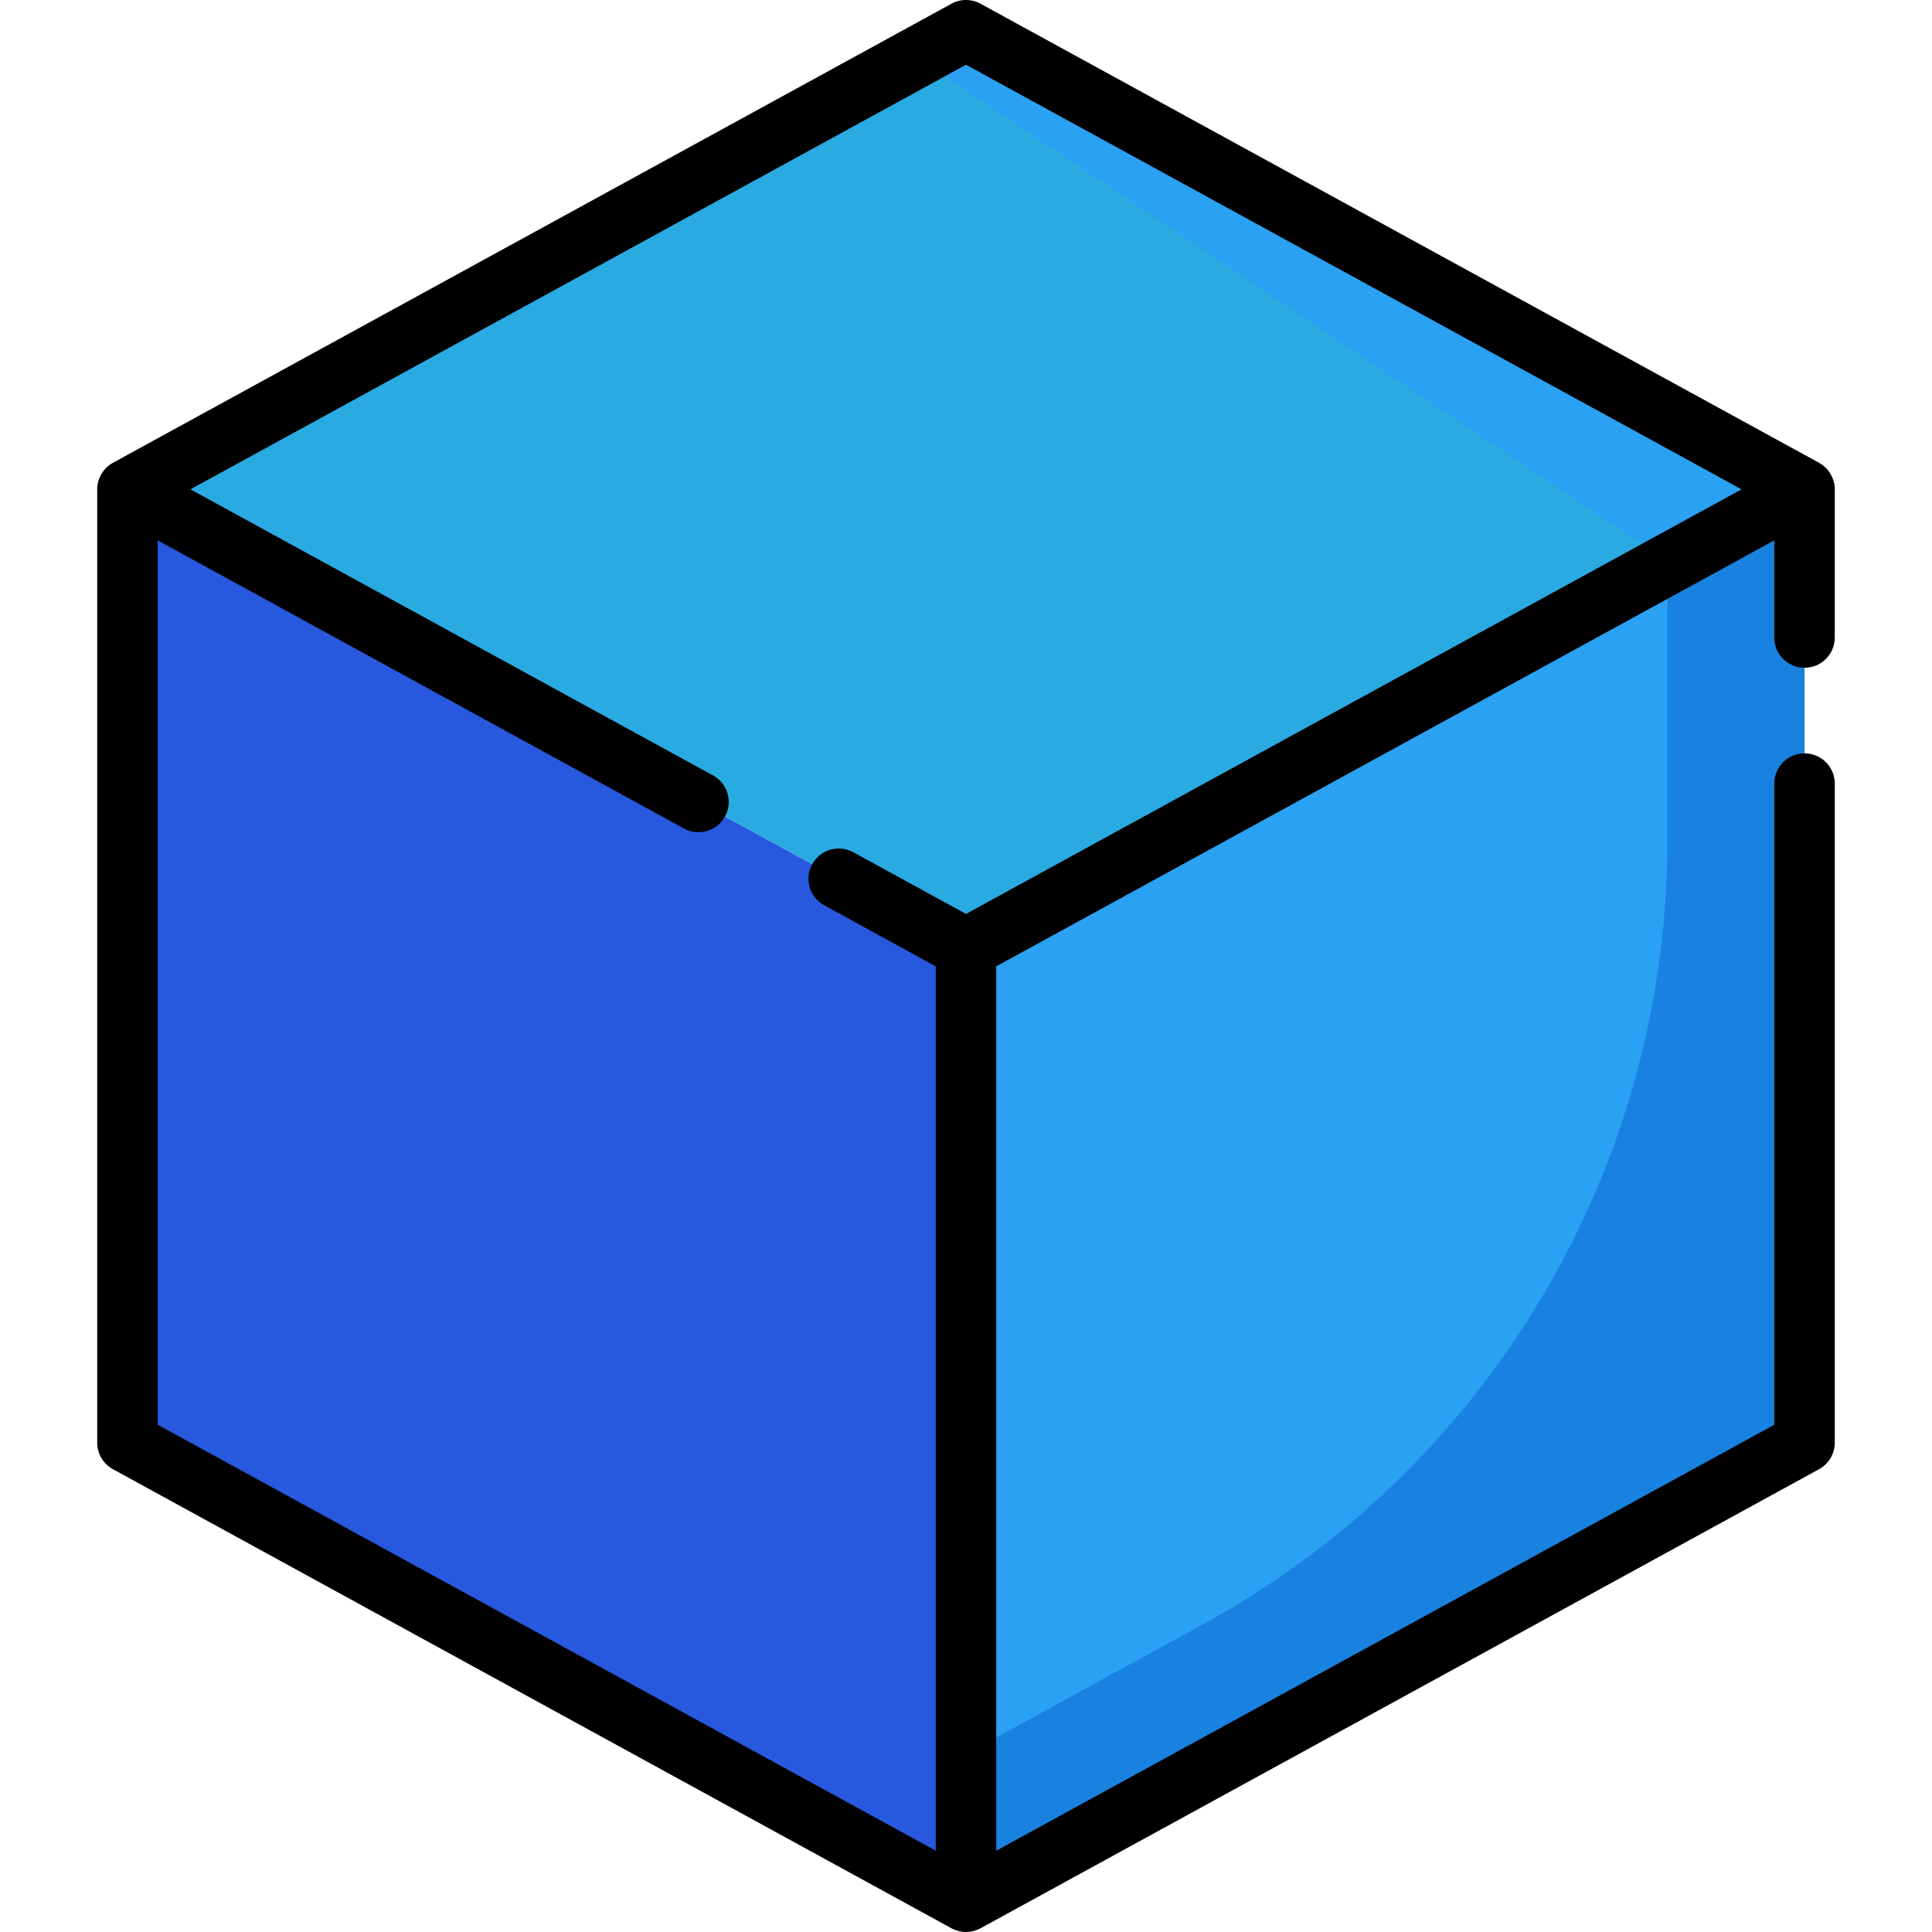
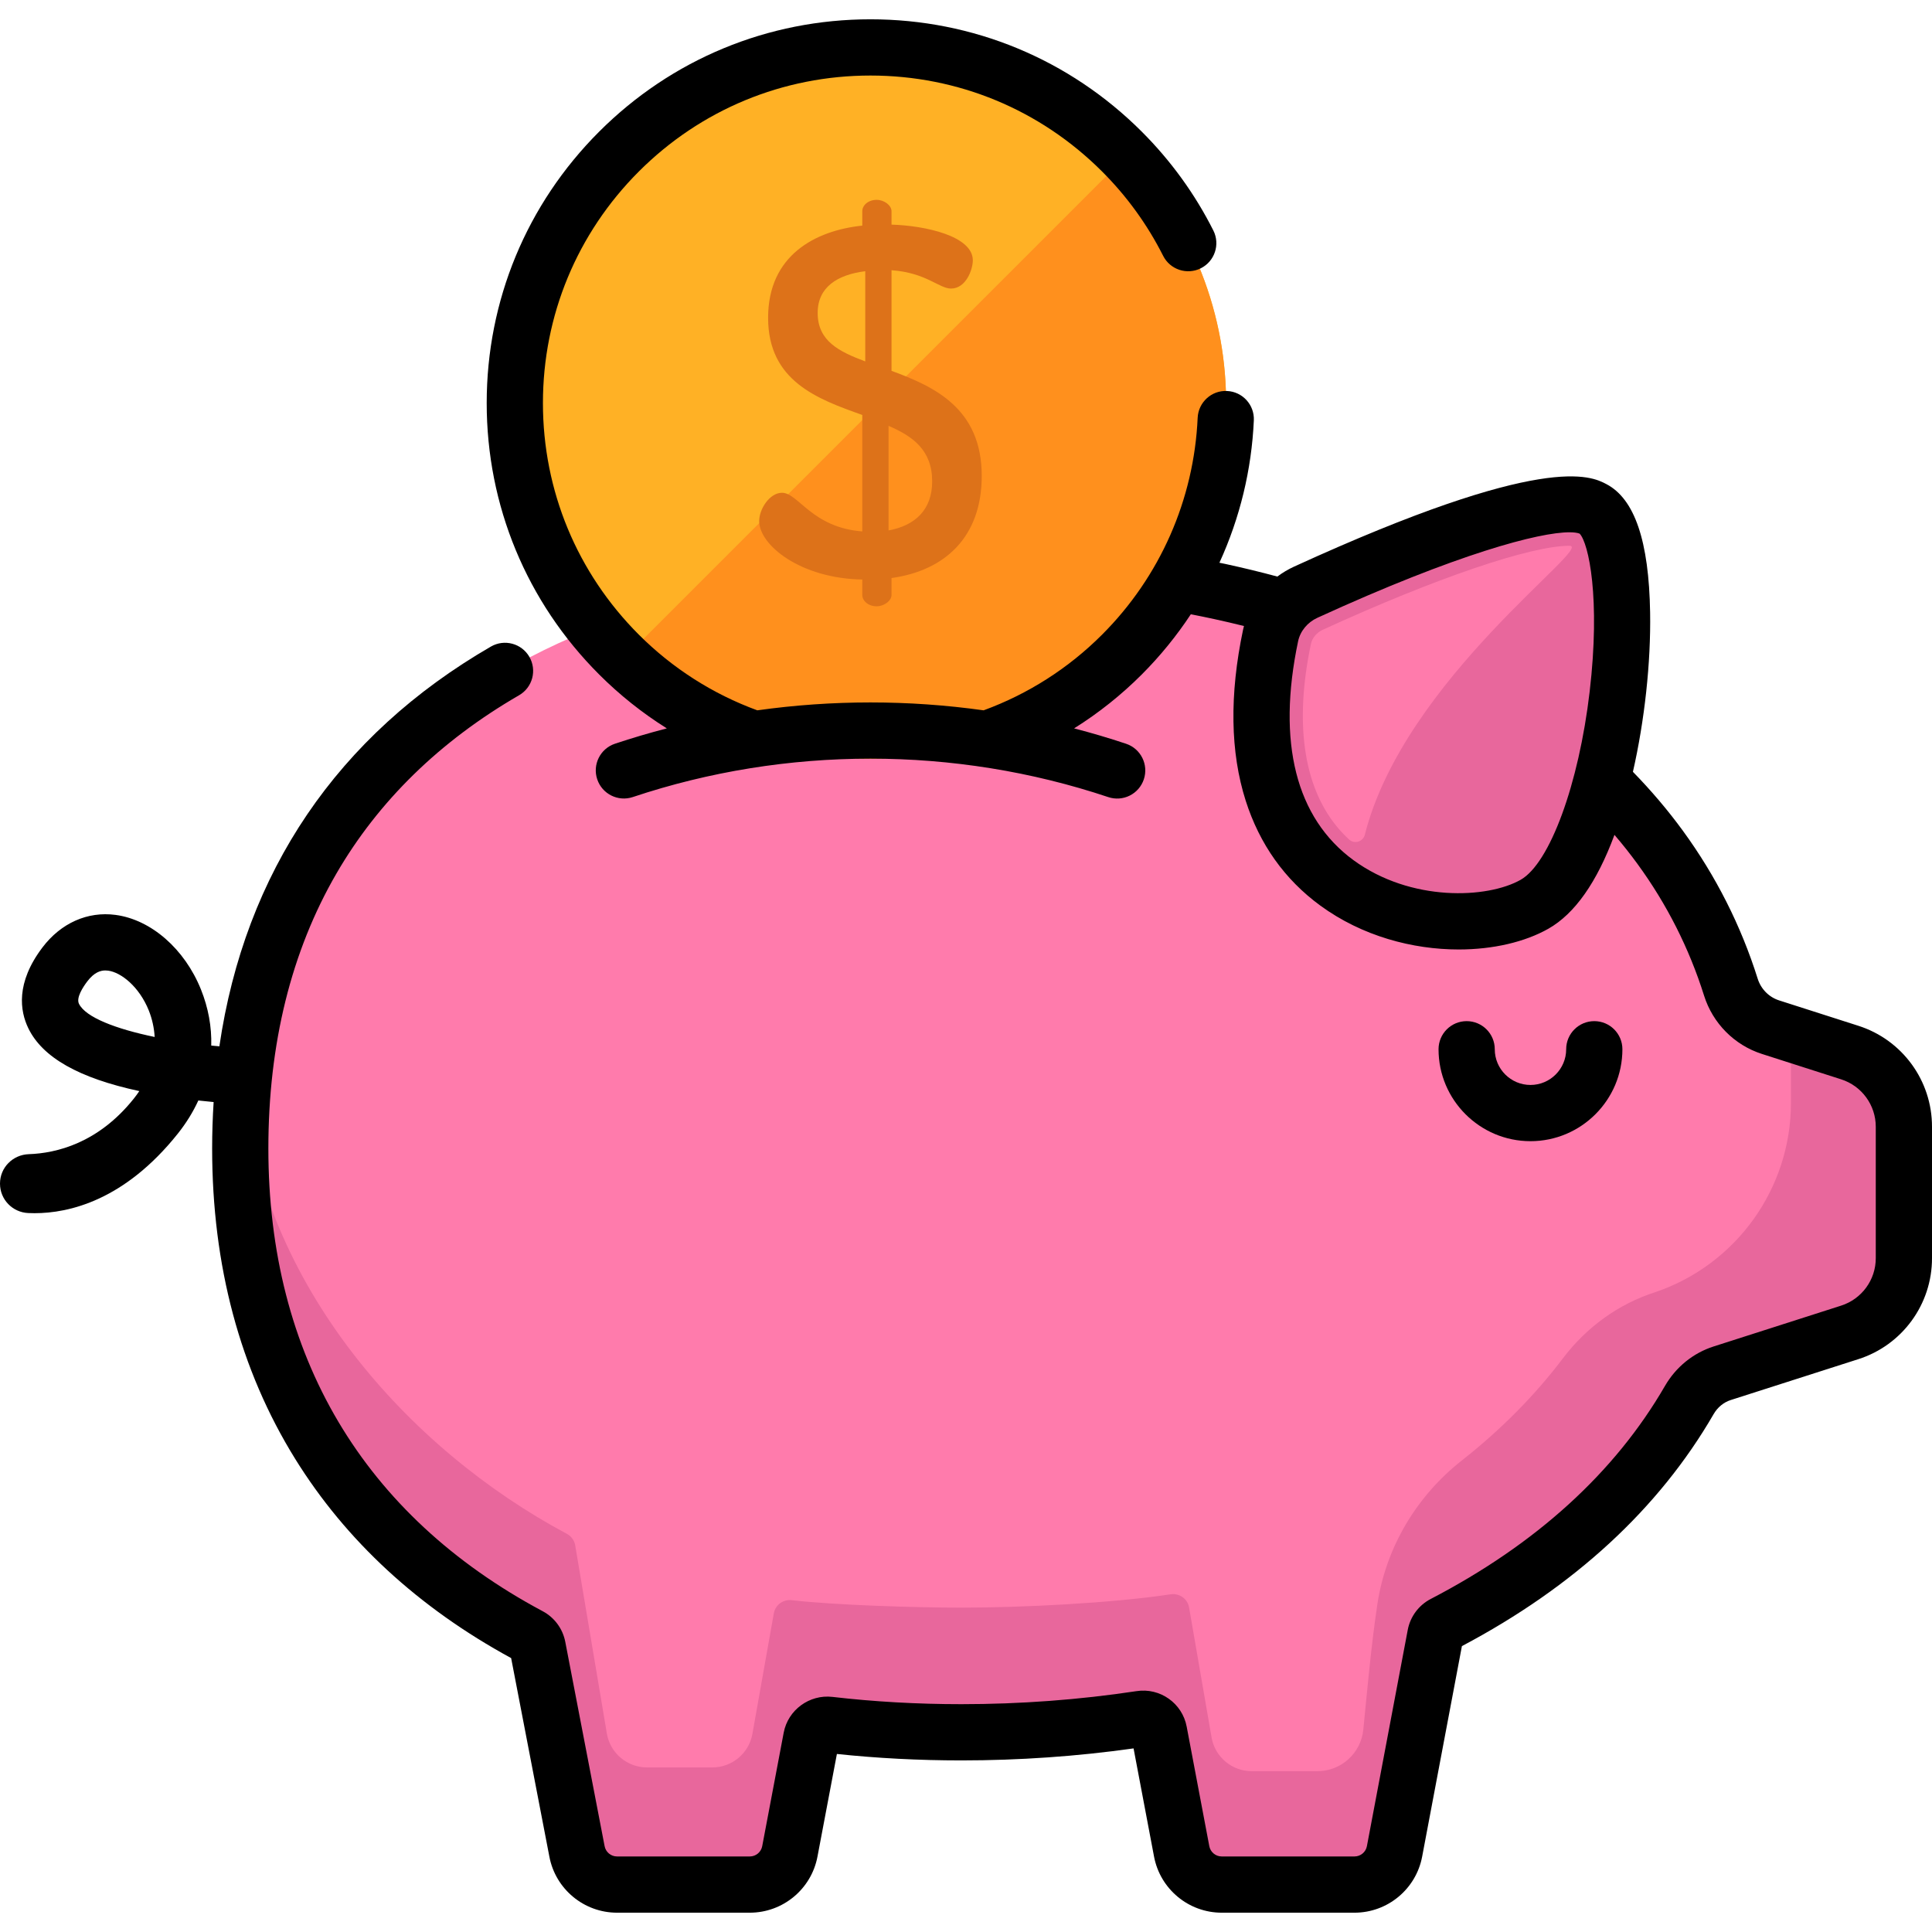
<svg xmlns="http://www.w3.org/2000/svg" version="1.1" width="512" height="512" x="0" y="0" viewBox="0 0 512 512" style="enable-background:new 0 0 512 512" xml:space="preserve" class="">
  <g>
-     <path d="M255.999 503.983 33.779 382.322V129.678l222.22 121.661z" style="" fill="#2858dd" data-original="#2858dd" class="" />
-     <path d="m255.999 503.983 222.22-121.661V129.678l-222.22 121.661z" style="" fill="#2aa1f2" data-original="#2aa1f2" class="" />
-     <path d="M441.876 149.575v73.196c0 86.516-47.186 166.144-123.073 207.691l-62.804 34.384v39.137l222.22-121.661V129.678l-36.343 19.897z" style="" fill="#1982e0" data-original="#1982e0" class="" />
-     <path d="M478.219 129.678 255.999 8.017 33.779 129.678l172.011 94.173 50.209 27.488z" style="" fill="#29abe2" data-original="#29abe2" class="" />
-     <path d="m442.539 149.212 35.68-19.534L255.999 8.017l-13.113 7.179z" style="" fill="#2aa1f2" data-original="#2aa1f2" class="" />
-     <path d="M478.219 176.967a8.017 8.017 0 0 0 8.017-8.017v-39.21c.02-2.917-1.611-5.692-4.167-7.094L259.849.985a8.016 8.016 0 0 0-7.699 0L29.93 122.646c-2.557 1.399-4.187 4.179-4.167 7.094v252.582a8.018 8.018 0 0 0 4.167 7.032l222.22 121.661c.138.076.283.132.424.199.134.063.265.132.402.188.195.079.393.141.592.204.132.042.261.092.394.127.223.059.449.097.675.136.112.019.223.049.337.063.341.044.683.068 1.026.068s.685-.024 1.026-.068c.113-.015.224-.044.337-.063.226-.039.452-.077.675-.136.133-.035.262-.085.394-.127.199-.063.397-.125.592-.204.137-.056.268-.124.402-.188.141-.067.286-.123.424-.199l222.22-121.661a8.018 8.018 0 0 0 4.167-7.032V207.656a8.017 8.017 0 0 0-16.034 0v169.915L264.016 490.455V256.09l206.186-112.883v25.744a8.016 8.016 0 0 0 8.017 8.016zm-436.423-33.76 139.572 76.413a8.018 8.018 0 0 0 7.7-14.064L50.473 129.678 255.999 17.156l205.526 112.522L255.999 242.2l-29.987-16.417a8.018 8.018 0 0 0-7.7 14.064l29.67 16.244v234.365L41.796 377.572V143.207z" fill="#000000" data-original="#000000" class="" />
+     <path d="m490.171 278.926-20.972-6.717c-5.018-1.607-8.916-5.57-10.497-10.596-24.133-76.742-113.748-111.985-203.951-111.985-105.532 0-191.083 48.225-191.083 154.722 0 61.378 30.104 104.368 76.615 129.197a4.292 4.292 0 0 1 2.204 2.969l10.42 54.124a10.798 10.798 0 0 0 10.61 8.79h35.187c5.189 0 9.645-3.691 10.61-8.79l5.696-30.091c.42-2.22 2.489-3.716 4.733-3.455 11.349 1.318 23.049 1.979 35.007 1.979 15.983 0 31.946-1.18 47.532-3.536 2.29-.346 4.449 1.16 4.88 3.436l5.994 31.668a10.798 10.798 0 0 0 10.61 8.79h35.187c5.189 0 9.645-3.691 10.61-8.79l10.823-57.305a4.287 4.287 0 0 1 2.245-3.004c27.621-14.361 50.472-34.118 65.046-59.306 1.942-3.357 5.013-5.914 8.707-7.097l33.788-10.823a20.689 20.689 0 0 0 14.378-19.702v-34.776a20.69 20.69 0 0 0-14.379-19.702z" style="" fill="#ff7bac" data-original="#ff7bac" class="" />
+     <path d="M501.914 288.556a20.73 20.73 0 0 0-3.348-4.474c-.028-.028-.053-.06-.082-.088a20.648 20.648 0 0 0-8.313-5.068l-15.547-4.98v18.289c0 22.721-14.477 42.917-35.995 50.215-9.785 3.134-18.245 9.334-24.444 17.528-7.59 10.034-16.61 19.05-26.776 27.053-11.984 9.434-20.068 22.934-22.378 38.009-1.647 10.75-2.924 25.201-3.737 33.329a12.225 12.225 0 0 1-12.164 11.012h-17.416a10.798 10.798 0 0 1-10.61-8.79l-5.994-34.649c-.431-2.276-2.589-3.782-4.879-3.436-15.585 2.355-39.497 3.536-55.48 3.536-11.958 0-33.593-.661-44.942-1.979-2.244-.261-4.313 1.235-4.734 3.456l-5.696 32.078a10.798 10.798 0 0 1-10.61 8.79h-17.304a10.798 10.798 0 0 1-10.61-8.79l-8.433-50.15a4.29 4.29 0 0 0-2.203-2.969c-42.265-22.562-80.911-66.086-85.803-118.811v.003a194.68 194.68 0 0 0-.309 3.91l-.005.078-.025.389c-.078 1.18-.146 2.367-.202 3.561-.023.496-.039.997-.057 1.495-.035.911-.071 1.821-.094 2.741a197.348 197.348 0 0 0-.057 4.506c0 7.672.47 15.057 1.384 22.155 1.12 8.696 2.912 16.957 5.315 24.793.131.428.268.853.403 1.279.334 1.054.681 2.104 1.04 3.149.143.417.285.835.431 1.25.988 2.79 2.058 5.522 3.206 8.197.122.284.243.568.367.851a132.575 132.575 0 0 0 1.751 3.844c.1.21.204.417.304.626a140.496 140.496 0 0 0 1.737 3.473c.102.197.202.396.305.593a130.227 130.227 0 0 0 2.451 4.444 131.128 131.128 0 0 0 7.175 11.123c.245.341.495.679.744 1.017.623.849 1.256 1.69 1.898 2.523.253.328.504.657.76.983a134.51 134.51 0 0 0 2.652 3.277l.025.03a137.07 137.07 0 0 0 2.767 3.184c.284.318.573.632.86.947.7.769 1.409 1.529 2.127 2.282.29.304.578.609.87.91a140.95 140.95 0 0 0 2.992 2.998l.007.007a139.153 139.153 0 0 0 3.453 3.234c2.341 2.12 4.759 4.169 7.251 6.147s5.059 3.885 7.696 5.72c1.319.918 2.655 1.818 4.009 2.701 1.219.794 2.456 1.57 3.702 2.335.358.22.72.437 1.081.654.942.568 1.889 1.128 2.841 1.678.377.218.753.437 1.133.652 1.282.727 2.572 1.444 3.88 2.143a4.4 4.4 0 0 1 .792.542c.217.187.407.4.581.624.052.066.097.136.144.206.12.173.225.355.318.545.037.076.076.149.109.228a4.3 4.3 0 0 1 .259.825l10.42 54.124a10.87 10.87 0 0 0 .893 2.704 10.927 10.927 0 0 0 .95 1.594c.181.251.372.493.572.727.227.265.47.514.721.755.079.076.163.147.245.221a10.459 10.459 0 0 0 1.456 1.105c.093.059.184.121.279.177.299.177.605.344.921.492l.014.006c.316.147.642.276.973.392.105.037.212.067.318.101a10.285 10.285 0 0 0 1.83.409c.113.015.225.034.339.045.361.037.725.06 1.094.061h35.192a10.757 10.757 0 0 0 6.159-1.929 10.81 10.81 0 0 0 3.116-3.337 10.785 10.785 0 0 0 1.335-3.524l5.696-30.091v-.001c.047-.25.122-.488.209-.718.026-.069.056-.133.086-.2.073-.165.154-.324.246-.477.036-.061.071-.122.11-.181.133-.198.276-.388.438-.559a4.303 4.303 0 0 1 1.595-1.046 4.16 4.16 0 0 1 .615-.189c.114-.026.231-.042.348-.059.113-.015.224-.035.339-.041a4.16 4.16 0 0 1 .747.016 282.296 282.296 0 0 0 7.143.731c1.91.174 3.826.336 5.754.473l.028.002a305.785 305.785 0 0 0 7.283.423c1.953.091 3.912.172 5.881.227a325.202 325.202 0 0 0 20.897-.097 311.23 311.23 0 0 0 6.119-.286c.207-.012.414-.028.621-.04 1.851-.108 3.7-.227 5.546-.367l.129-.011c4.048-.308 8.083-.692 12.099-1.152l.037-.004c1.837-.211 3.669-.436 5.498-.677.884-.117 1.764-.249 2.645-.374.97-.137 1.942-.265 2.909-.412 1.96-.297 3.81.806 4.556 2.563.01.023.025.043.034.066.104.258.185.53.239.814l2.997 15.834 2.997 15.834a10.798 10.798 0 0 0 10.61 8.79h35.192c.369 0 .733-.024 1.094-.061.114-.012.226-.03.339-.045a10.784 10.784 0 0 0 1.112-.206c.243-.059.481-.127.718-.203.106-.034.213-.064.317-.101.333-.117.66-.246.978-.394l.005-.002c.318-.148.625-.316.926-.494.095-.056.186-.118.279-.177a10.41 10.41 0 0 0 1.456-1.106c.081-.073.165-.144.244-.22.251-.241.494-.491.721-.755.089-.103.169-.215.254-.322.298-.375.579-.764.827-1.179a10.715 10.715 0 0 0 1.335-3.524l2.372-12.557 2.465-13.05 1.546-8.184 4.441-23.514.398-2.109 1.752-.868c.028.009.045.005.059-.003.013-.007.023-.017.036-.024.844-.439 1.669-.899 2.504-1.347.873-.47 1.756-.929 2.62-1.41.748-.417 1.478-.853 2.219-1.278.932-.535 1.872-1.06 2.791-1.607.757-.451 1.494-.922 2.242-1.381.882-.542 1.773-1.075 2.643-1.629.78-.497 1.539-1.015 2.309-1.522.817-.538 1.645-1.067 2.451-1.616.761-.519 1.5-1.059 2.251-1.588.792-.558 1.595-1.107 2.374-1.676.727-.531 1.432-1.082 2.148-1.623.781-.589 1.573-1.169 2.342-1.77.695-.544 1.368-1.108 2.052-1.661.765-.618 1.541-1.227 2.293-1.857.692-.58 1.359-1.18 2.039-1.77.72-.625 1.452-1.24 2.159-1.876.66-.594 1.294-1.207 1.942-1.811.702-.654 1.416-1.298 2.104-1.963.628-.608 1.231-1.236 1.848-1.853.681-.682 1.373-1.353 2.039-2.047.606-.631 1.186-1.283 1.78-1.924.649-.7 1.31-1.391 1.943-2.103.578-.65 1.129-1.32 1.694-1.979.621-.725 1.255-1.439 1.86-2.175.551-.669 1.073-1.359 1.611-2.039.591-.747 1.195-1.484 1.77-2.243.528-.697 1.028-1.415 1.543-2.122.554-.761 1.121-1.513 1.659-2.286.503-.723.976-1.466 1.464-2.199.519-.779 1.052-1.548 1.554-2.338.624-.981 1.194-1.998 1.818-2.978.37-.582.717-1.177 1.063-1.773 1.9-3.271 4.898-5.763 8.502-6.917l.122-.039h.001l17.238-5.521 16.551-5.301a20.688 20.688 0 0 0 14.377-19.702v-34.783a20.622 20.622 0 0 0-2.637-10.072zM336.717 168.411c1.07-5.08 4.584-9.304 9.304-11.464 18.136-8.301 64.344-28.278 76.222-22.055 14.876 7.792 7.084 91.91-15.584 104.749-21.895 12.4-85.425 2.249-69.942-71.23z" style="" fill="#e8679c" data-original="#e8679c" class="" />
+     <circle cx="230.68" cy="106.818" r="94.25" style="" fill="#ffb125" data-original="#ffb125" class="" />
+     <path d="M415.936 144.637c-10.344 0-35.391 8.524-65.367 22.246-1.637.749-2.818 2.163-3.159 3.78-4.368 20.732-2.032 37.418 6.758 48.252a33.605 33.605 0 0 0 3.369 3.574c1.414 1.299 3.693.571 4.163-1.29 10.419-41.259 60.977-76.562 54.236-76.562z" style="" fill="#ff7bac" data-original="#ff7bac" class="" />
+     <path d="M298.48 41.354 165.22 174.615c36.892 35.643 95.69 35.262 132.106-1.154s36.797-95.215 1.154-132.107z" style="" fill="#ff901d" data-original="#ff901d" class="" />
+     <path d="M228.513 153.579c-16.288-.263-27.322-9.064-27.322-15.5 0-3.153 2.758-7.488 6.042-7.488 4.335 0 7.881 9.195 21.28 10.246v-30.869c-11.822-4.203-24.958-8.932-24.958-25.746 0-16.551 12.479-23.119 24.958-24.433V55.98c0-1.576 1.576-3.021 3.81-3.021 1.97 0 3.941 1.445 3.941 3.021v3.547c8.932.263 21.543 3.021 21.543 9.458 0 2.496-1.839 7.487-5.78 7.487-3.152 0-6.568-4.203-15.763-4.86v26.665c11.428 4.203 23.907 9.983 23.907 27.848 0 16.157-9.72 25.089-23.907 27.06v4.466c0 1.576-1.97 3.021-3.941 3.021-2.233 0-3.81-1.445-3.81-3.021v-4.072zm.789-57.798V71.875c-7.356.919-12.61 4.203-12.61 11.034-.001 7.487 5.647 10.245 12.61 12.872zm6.173 17.077v27.716c7.093-1.314 11.559-5.517 11.559-13.005.001-8.275-5.122-11.953-11.559-14.711z" style="" fill="#dd7219" data-original="#dd7219" class="" />
+     <path d="M429.954 278.063a7.451 7.451 0 0 0-14.902 0c0 5.217-4.244 9.461-9.461 9.461-5.216 0-9.461-4.244-9.461-9.461a7.451 7.451 0 0 0-14.902 0c0 13.434 10.93 24.363 24.363 24.363s24.363-10.93 24.363-24.363z" fill="#000000" data-original="#000000" class="" />
+     <path d="m492.444 271.83-20.972-6.718c-2.686-.861-4.803-3.005-5.662-5.736-4.42-14.053-11.09-27.246-19.825-39.214-3.981-5.455-8.408-10.664-13.244-15.623v.001c3.094-13.573 4.776-28.934 4.557-42.206-.312-18.985-4.106-30.12-11.598-34.044-4.035-2.116-16.315-8.544-82.782 21.882a24.184 24.184 0 0 0-4.405 2.623 289.039 289.039 0 0 0-13.669-3.318c-.555-.121-1.127-.228-1.686-.346a101.505 101.505 0 0 0 9.122-37.737 7.45 7.45 0 0 0-7.111-7.777c-4.101-.204-7.594 2.998-7.777 7.11-.971 21.691-9.969 42.1-25.335 57.467a86.266 86.266 0 0 1-31.388 20.05 216.081 216.081 0 0 0-59.976 0 86.257 86.257 0 0 1-31.388-20.05c-16.394-16.394-25.423-38.191-25.423-61.376 0-23.186 9.029-44.982 25.423-61.376 16.394-16.395 38.192-25.424 61.376-25.424s44.982 9.029 61.376 25.424a86.76 86.76 0 0 1 16.181 22.343 7.45 7.45 0 0 0 10.007 3.304 7.45 7.45 0 0 0 3.304-10.006c-4.863-9.659-11.24-18.466-18.953-26.18-19.209-19.209-44.749-29.788-71.914-29.788s-52.705 10.579-71.914 29.788c-19.209 19.21-29.788 44.749-29.788 71.914s10.579 52.705 29.788 71.914a101.645 101.645 0 0 0 17.945 14.298l.006-.001a210.24 210.24 0 0 0-13.778 4.076 7.452 7.452 0 0 0 4.725 14.135c40.636-13.585 85.396-13.585 126.032 0a7.442 7.442 0 0 0 9.429-4.705 7.452 7.452 0 0 0-4.704-9.43 209.627 209.627 0 0 0-13.778-4.076l.006.001a101.609 101.609 0 0 0 17.945-14.298 102.041 102.041 0 0 0 12.986-15.944c2.054.399 4.093.817 6.102 1.253 2.676.581 5.34 1.205 7.98 1.86-.083.324-.168.647-.237.976-3.634 17.245-3.398 32.497.701 45.33 3.684 11.535 10.333 20.88 19.76 27.777 11.111 8.128 24.525 11.639 36.676 11.639 9.145 0 17.576-1.99 23.768-5.497 7.004-3.967 12.872-12.326 17.517-24.876a126.082 126.082 0 0 1 6.1 7.701c7.777 10.654 13.714 22.396 17.646 34.898 2.309 7.343 8.041 13.121 15.332 15.458l20.972 6.718a13.195 13.195 0 0 1 9.2 12.606v34.775a13.195 13.195 0 0 1-9.2 12.606l-33.789 10.823c-5.406 1.733-9.981 5.448-12.882 10.462-13.275 22.942-34.146 41.927-62.037 56.428a11.675 11.675 0 0 0-6.126 8.23l-10.822 57.303a3.35 3.35 0 0 1-3.289 2.724h-35.187a3.35 3.35 0 0 1-3.289-2.724l-5.994-31.669a11.708 11.708 0 0 0-13.314-9.417c-15.157 2.292-30.775 3.453-46.418 3.453-11.638 0-23.127-.649-34.15-1.93-6.095-.701-11.773 3.454-12.912 9.472l-5.696 30.091a3.35 3.35 0 0 1-3.289 2.724h-35.187a3.356 3.356 0 0 1-3.293-2.748l-10.42-54.122a11.697 11.697 0 0 0-6.012-8.135C96.25 401.594 71.12 359.191 71.12 304.351c0-27.708 6.062-52.209 18.017-72.825 11.156-19.239 27.45-35.146 48.429-47.281a7.453 7.453 0 0 0 2.719-10.182 7.454 7.454 0 0 0-10.181-2.719C89.425 194.875 64.89 231.18 58.135 277.289v-.001c-.717-.065-1.435-.127-2.15-.201.13-4.975-.77-9.995-2.73-14.867-4.323-10.746-13.203-18.502-22.624-19.759-7.424-.994-14.489 2.158-19.392 8.636-7.109 9.394-5.95 16.828-3.727 21.41 3.753 7.733 13.4 13.203 29.409 16.642a29.24 29.24 0 0 1-1.454 1.986c-9.459 11.863-20.603 14.486-27.839 14.733-4.236.144-7.628 3.545-7.628 7.784v.036c0 4.181 3.299 7.591 7.476 7.782.535.025 1.094.038 1.676.038 9.156 0 23.851-3.377 37.969-21.08 2.229-2.794 4.045-5.742 5.441-8.788 1.406.159 2.757.295 4.051.415l.001-.008a195.776 195.776 0 0 0-.395 12.304c0 31.028 7.397 58.693 21.984 82.23 13.45 21.7 32.707 39.468 57.255 52.83l10.13 52.616c1.629 8.608 9.17 14.856 17.931 14.856h35.187c8.761 0 16.302-6.248 17.931-14.856l5.15-27.208c10.696 1.133 21.77 1.707 32.965 1.707 15.36 0 30.702-1.07 45.654-3.182l5.429 28.685c1.63 8.608 9.171 14.855 17.931 14.855h35.187c8.761 0 16.302-6.248 17.932-14.859l10.537-55.791c29.768-15.741 52.206-36.419 66.704-61.475 1.045-1.806 2.654-3.131 4.53-3.732l33.788-10.823A28.055 28.055 0 0 0 512 333.403v-34.775a28.05 28.05 0 0 0-19.556-26.798zm-71.166-88.557c-2.868 24.526-10.561 45.506-18.291 49.884-8.786 4.977-29.071 5.938-44.301-5.203-15.248-11.154-20.323-31.212-14.678-58.006v-.001c.567-2.691 2.479-5.019 5.114-6.225 37.304-17.076 58.811-22.661 66.801-22.661 1.206 0 2.104.127 2.702.361 2.4 2.557 5.548 17.099 2.653 41.851zM20.921 266.001c-.771-1.59 1.049-4.385 2.203-5.911 1.829-2.416 3.514-2.91 4.787-2.91.269 0 .52.022.75.053 3.426.457 8.226 4.227 10.769 10.548a22.624 22.624 0 0 1 1.559 7.027c-10.315-2.138-18.329-5.219-20.068-8.807z" fill="#000000" data-original="#000000" class="" />
  </g>
</svg>
